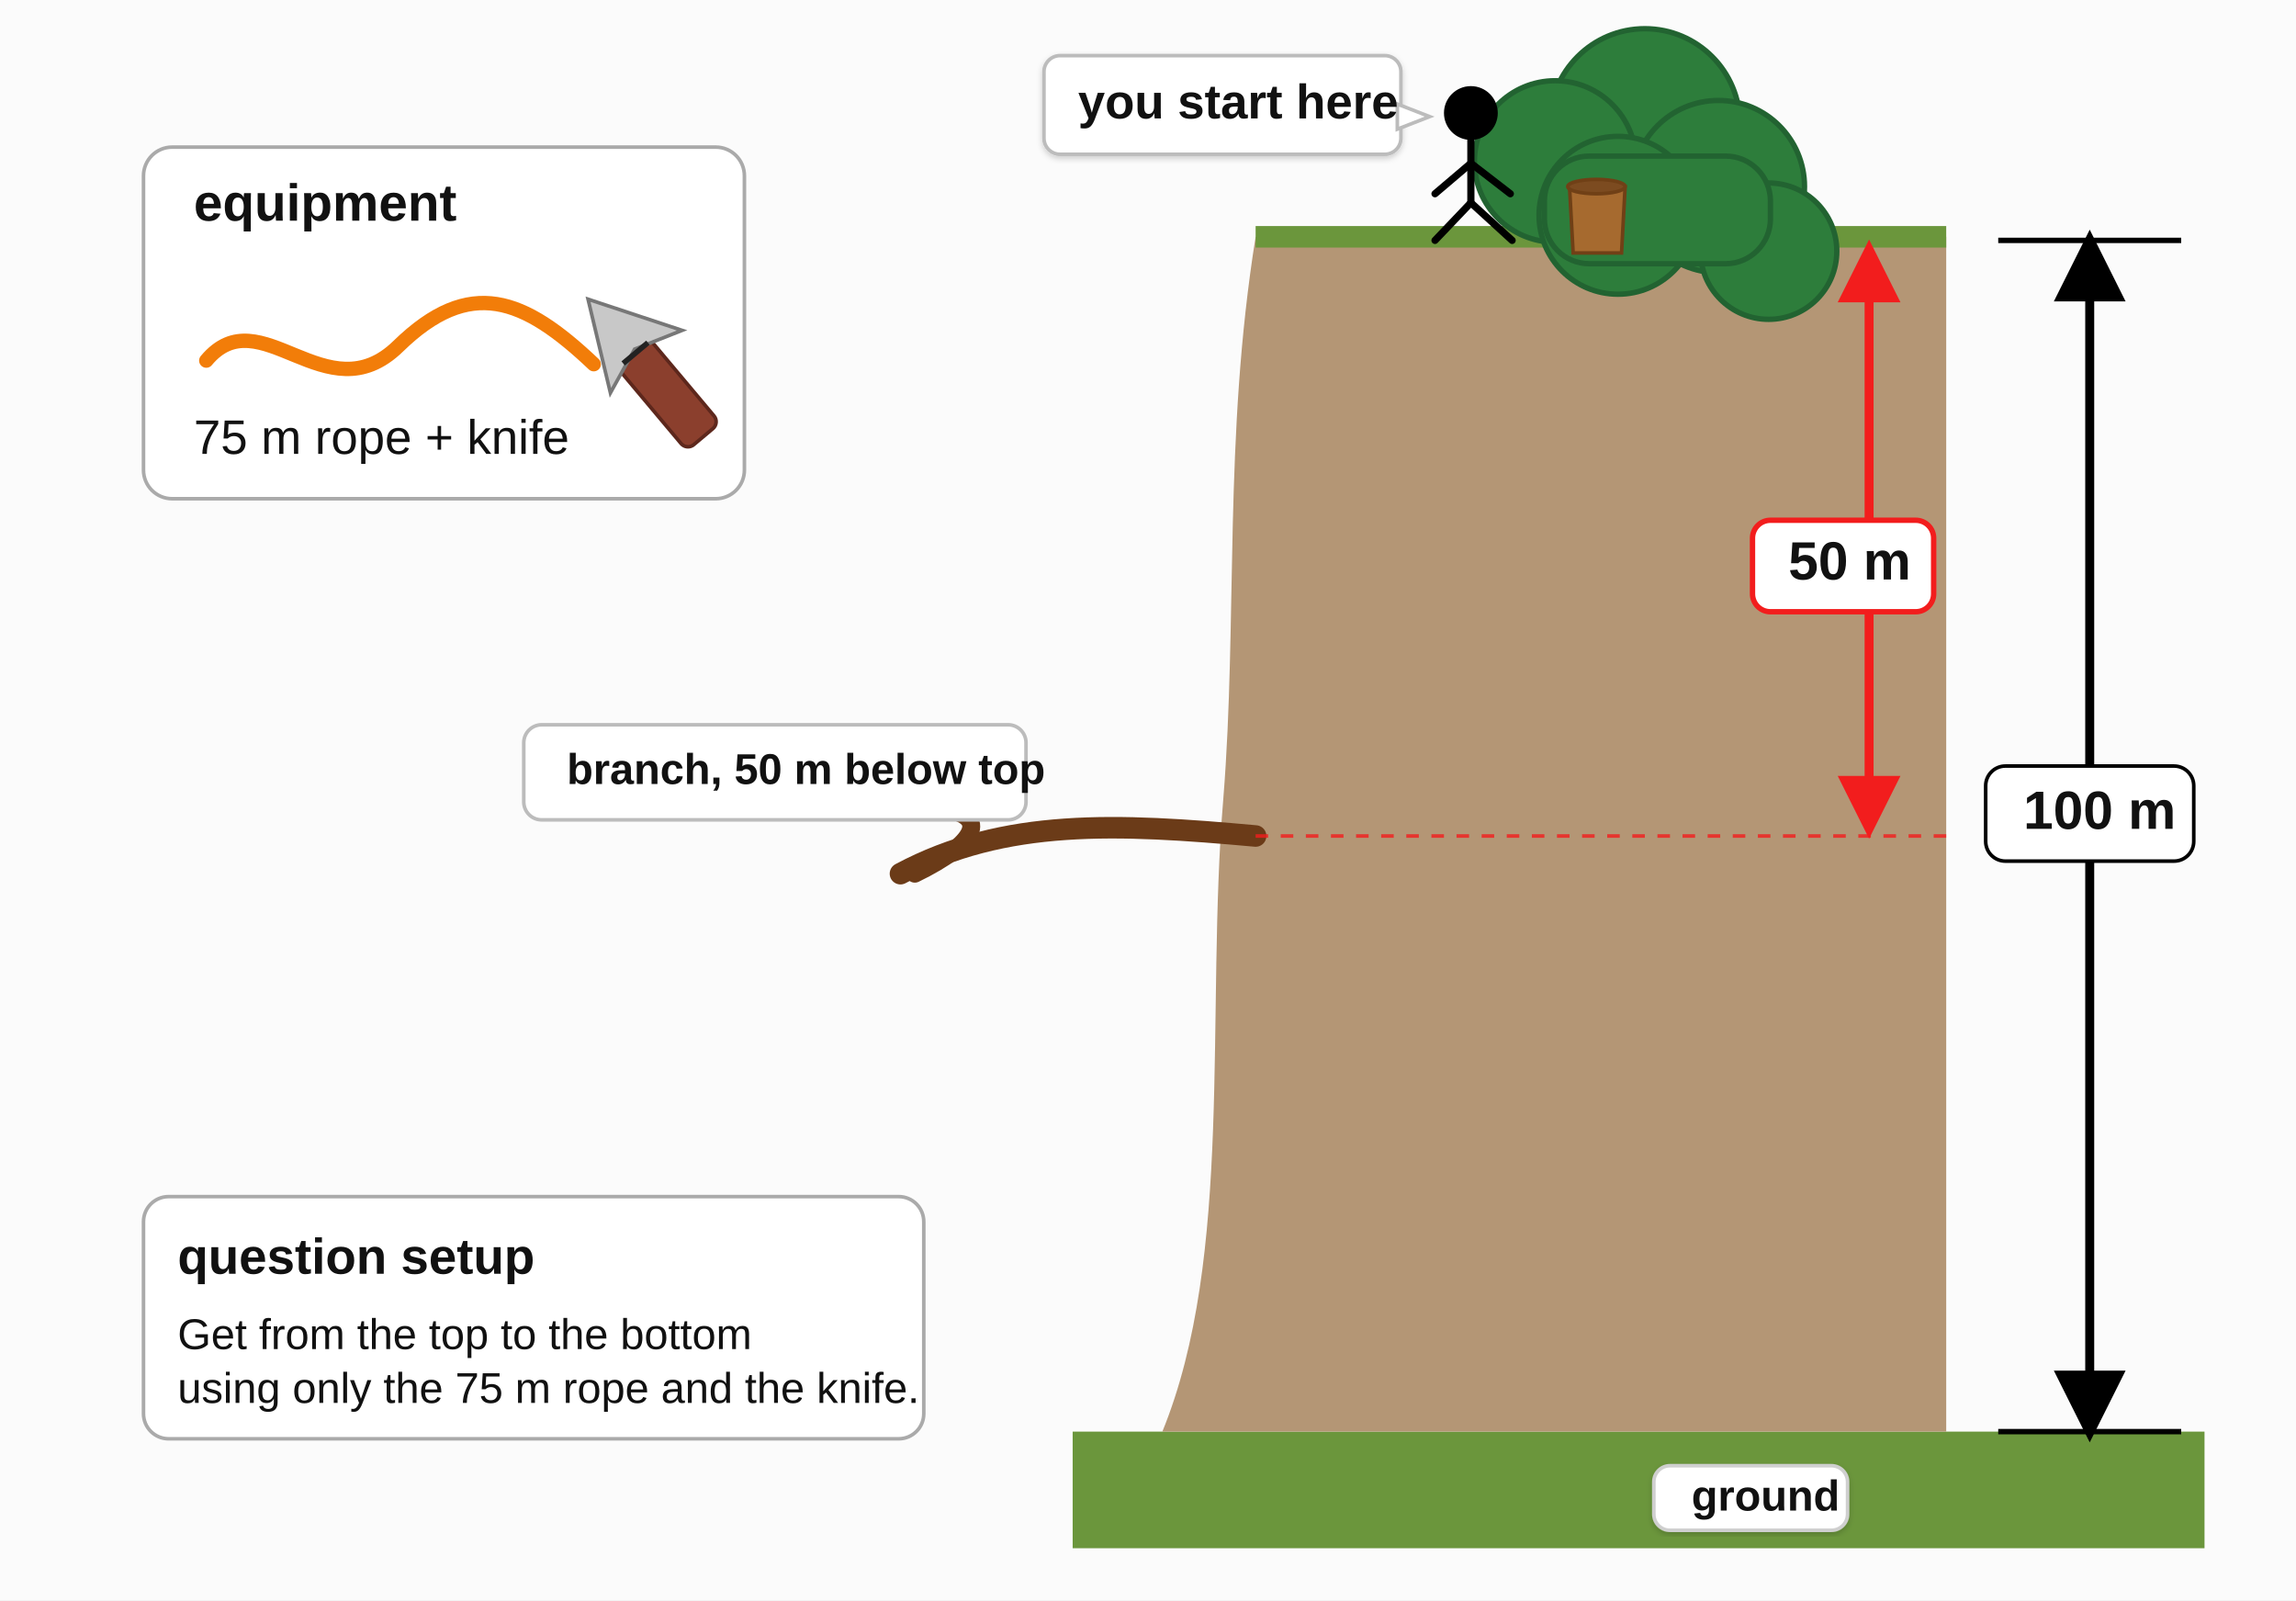
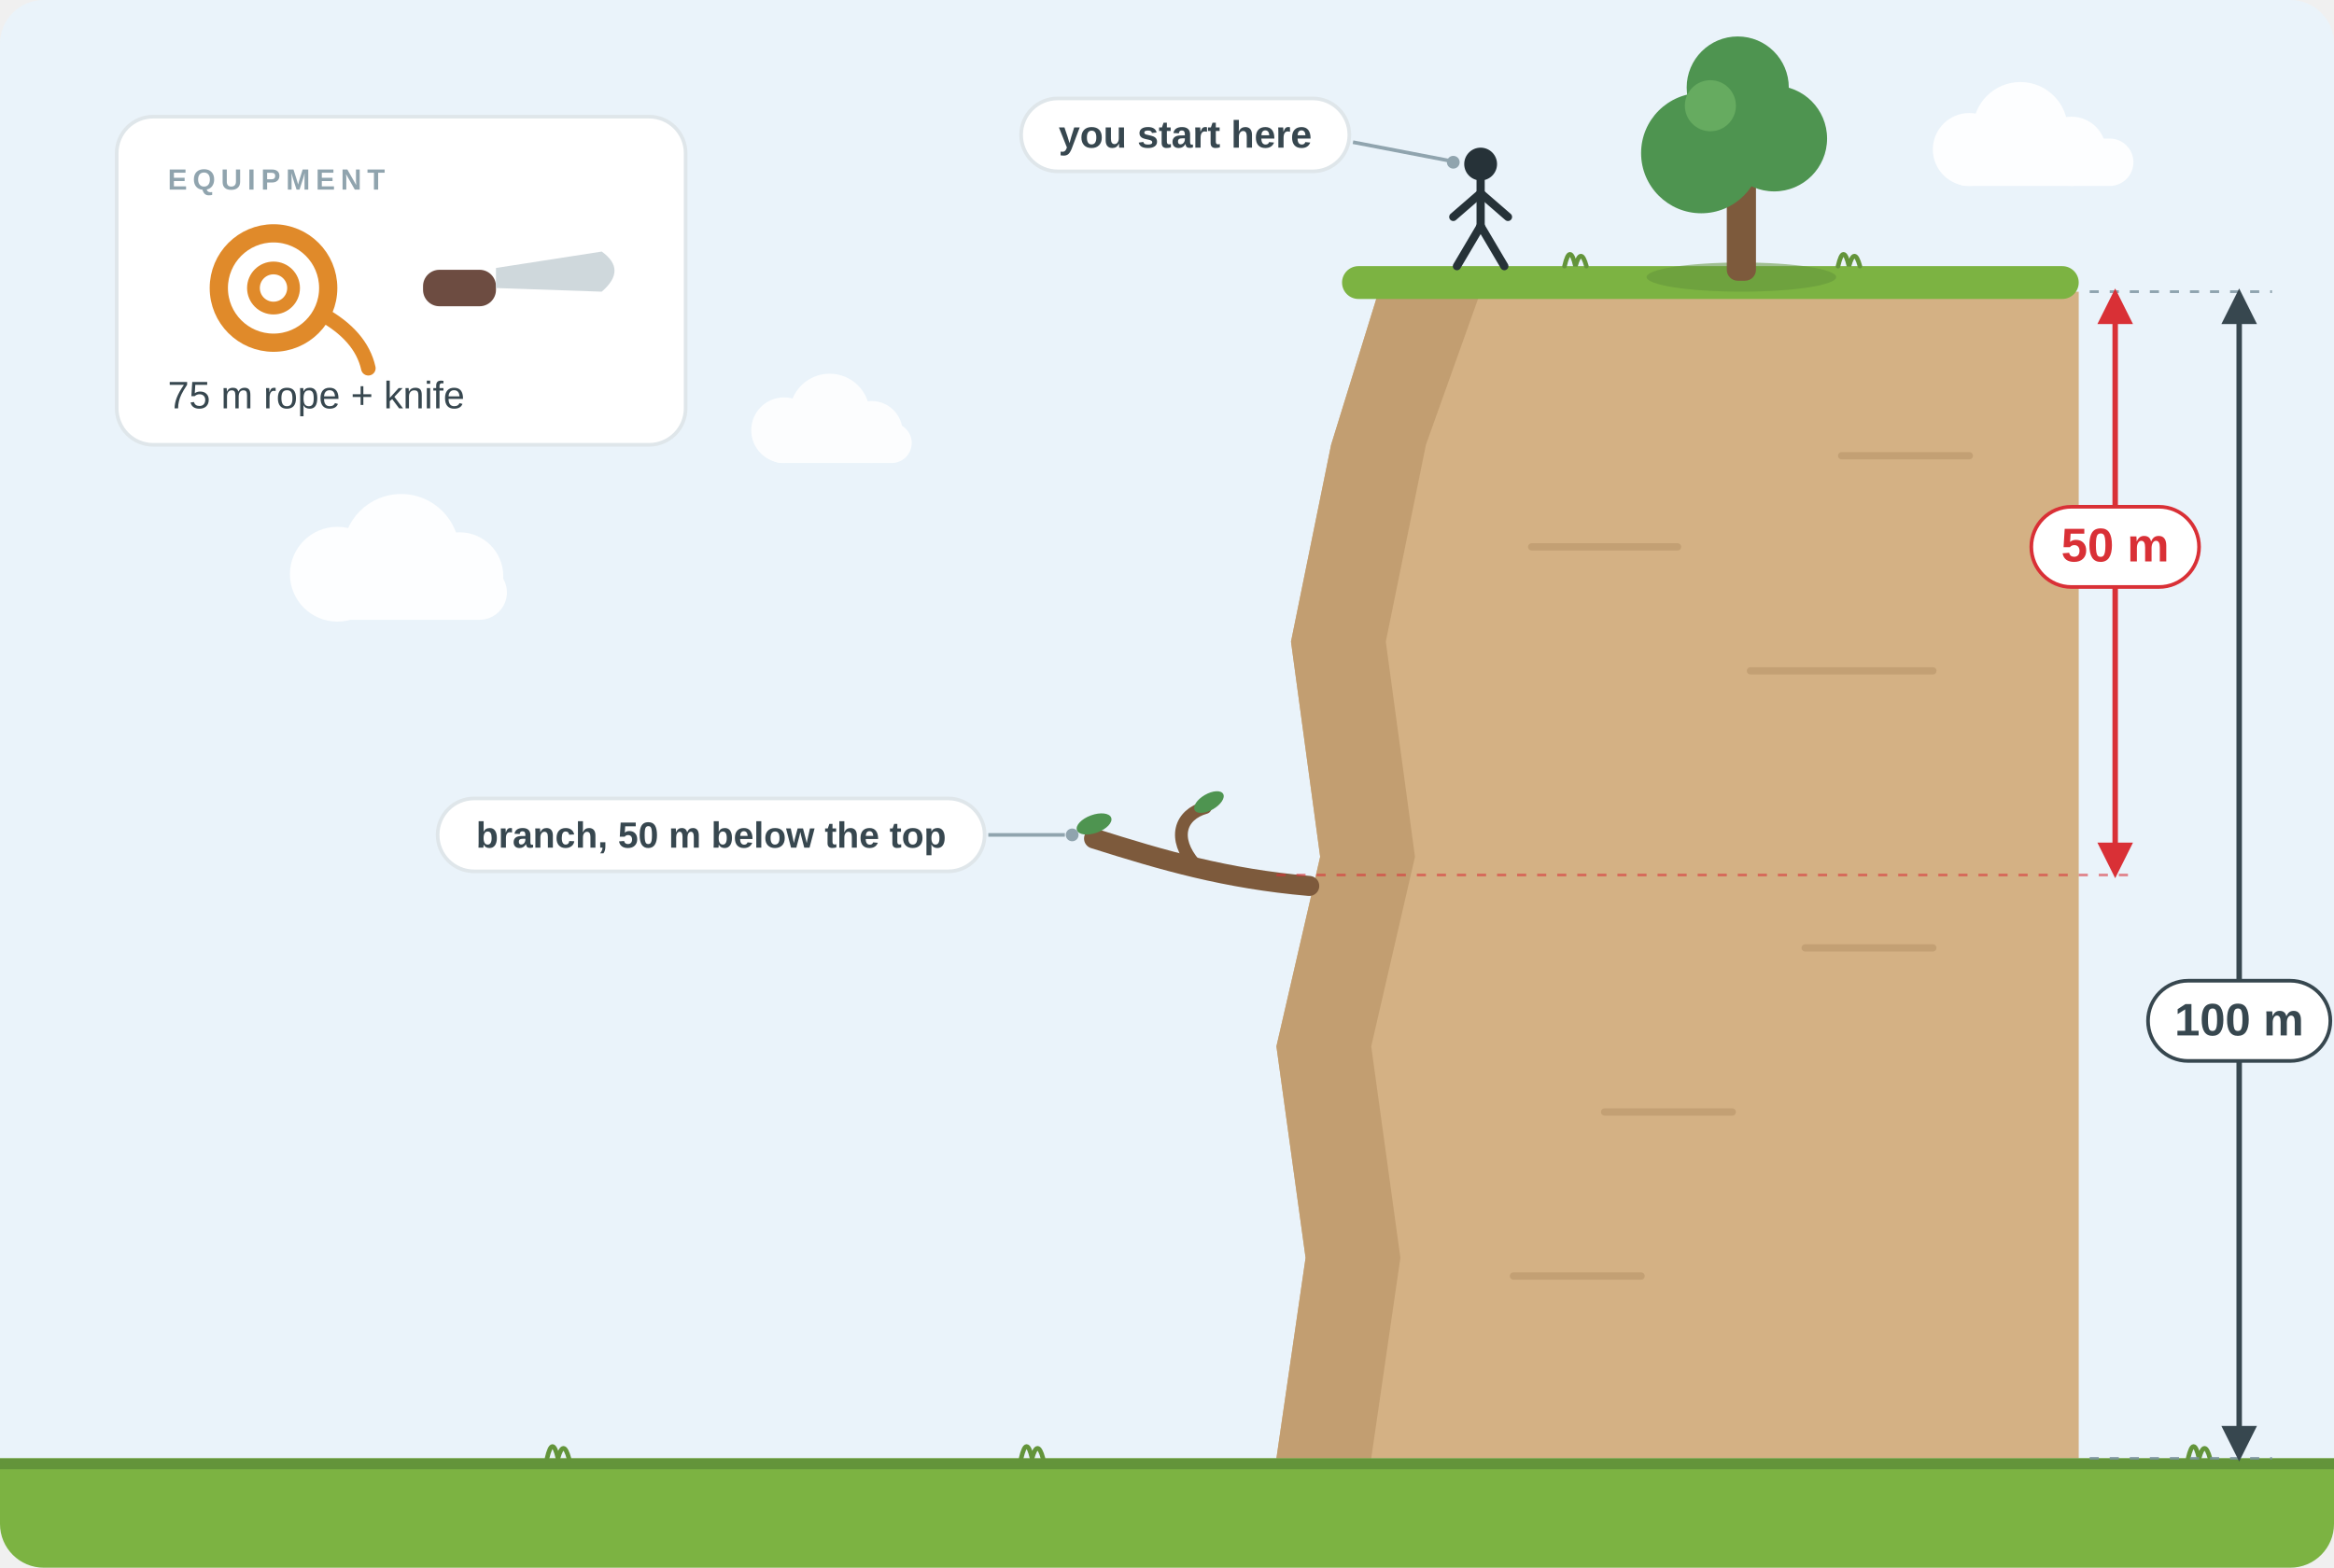
- <svg xmlns="http://www.w3.org/2000/svg" width="1280" height="892" viewBox="0 0 1280 892" role="img" aria-labelledby="title desc">
+ <svg xmlns="http://www.w3.org/2000/svg" width="1280" height="860" viewBox="0 0 1280 860" role="img" aria-labelledby="title desc">
  <defs>
-     <marker id="redArrow" viewBox="0 0 10 10" refX="5" refY="5" markerWidth="7" markerHeight="7" orient="auto-start-reverse">
-       <path d="M 0 0 L 10 5 L 0 10 z" fill="#f21d1d" />
+     <clipPath id="frame">
+       <rect x="0" y="0" width="1280" height="860" rx="24" />
+     </clipPath>
+     <marker id="redArrow" viewBox="0 0 10 10" refX="5" refY="5" markerWidth="6.5" markerHeight="6.5" orient="auto-start-reverse">
+       <path d="M 0 0 L 10 5 L 0 10 z" fill="#d93036" />
    </marker>
-     <marker id="blackArrow" viewBox="0 0 10 10" refX="5" refY="5" markerHeight="8" markerWidth="8" orient="auto-start-reverse">
-       <path d="M 0 0 L 10 5 L 0 10 z" fill="#000" />
+     <marker id="slateArrow" viewBox="0 0 10 10" refX="5" refY="5" markerWidth="6.5" markerHeight="6.5" orient="auto-start-reverse">
+       <path d="M 0 0 L 10 5 L 0 10 z" fill="#37474f" />
    </marker>
-     <filter id="softShadow" x="-10%" y="-10%" width="120%" height="120%">
-       <feDropShadow dx="0" dy="1.5" stdDeviation="1.5" flood-color="#000" flood-opacity="0.18" />
-     </filter>
  </defs>
-   <rect width="1280" height="892" fill="#fbfbfb" />
-   <rect x="80" y="82" width="335" height="196" rx="16" fill="#fff" stroke="#aaa" stroke-width="2" />
-   <text x="108" y="123" font-family="Arial, Helvetica, sans-serif" font-size="29" font-weight="700" fill="#111">equipment</text>
-   <path d="M115 201 C145 165 182 232 222 193 S292 166 331 203" fill="none" stroke="#f27d09" stroke-width="8" stroke-linecap="round" />
-   <g transform="translate(324 170) rotate(-40)">
-     <rect x="-7" y="36" width="24" height="64" rx="5" fill="#8b3f2d" stroke="#5d271c" stroke-width="2" />
-     <path d="M5 0 L34 47 L7 38 L-19 48 Z" fill="#c8c8c8" stroke="#777" stroke-width="2" />
-     <line x1="-3" y1="40" x2="15" y2="40" stroke="#222" stroke-width="3" />
+   <g clip-path="url(#frame)">
+     <rect width="1280" height="860" fill="#eaf3fa" />
+     <g fill="#ffffff" opacity="0.9">
+       <circle cx="185" cy="315" r="26" />
+       <circle cx="220" cy="303" r="32" />
+       <circle cx="252" cy="316" r="24" />
+       <rect x="172" y="310" width="106" height="30" rx="15" />
+     </g>
+     <g fill="#ffffff" opacity="0.85">
+       <circle cx="430" cy="236" r="18" />
+       <circle cx="455" cy="227" r="22" />
+       <circle cx="478" cy="237" r="17" />
+       <rect x="418" y="232" width="82" height="22" rx="11" />
+     </g>
+     <g fill="#ffffff" opacity="0.9">
+       <circle cx="1080" cy="82" r="20" />
+       <circle cx="1108" cy="71" r="26" />
+       <circle cx="1136" cy="83" r="19" />
+       <rect x="1066" y="76" width="104" height="26" rx="13" />
+     </g>
+     <path d="M756 160 L1140 160 L1140 800 L700 800 L716 690 L700 574 L724 470 L708 352 L730 244 Z" fill="#d4b184" />
+     <path d="M756 160 L730 244 L708 352 L724 470 L700 574 L716 690 L700 800 L752 800 L768 690 L752 574 L776 470 L760 352 L782 244 L812 160 Z" fill="#c29e71" />
+     <g stroke="#b28f63" stroke-width="4" stroke-linecap="round" opacity="0.5">
+       <line x1="840" y1="300" x2="920" y2="300" />
+       <line x1="960" y1="368" x2="1060" y2="368" />
+       <line x1="880" y1="610" x2="950" y2="610" />
+       <line x1="1010" y1="250" x2="1080" y2="250" />
+       <line x1="830" y1="700" x2="900" y2="700" />
+       <line x1="990" y1="520" x2="1060" y2="520" />
+     </g>
+     <rect x="0" y="800" width="1280" height="60" fill="#7cb342" />
+     <rect x="0" y="800" width="1280" height="6" fill="#63943a" />
+     <rect x="736" y="146" width="404" height="18" rx="9" fill="#7cb342" />
+     <g stroke="#63943a" stroke-width="2.5" fill="none" stroke-linecap="round">
+       <path d="M858 146 q3 -13 6 0 q3 -11 6 0" />
+       <path d="M1008 146 q3 -13 6 0 q3 -11 6 0" />
+       <path d="M300 800 q3 -13 6 0 q3 -11 6 0" />
+       <path d="M560 800 q3 -13 6 0 q3 -11 6 0" />
+       <path d="M1200 800 q3 -13 6 0 q3 -11 6 0" />
+     </g>
+     <ellipse cx="955" cy="152" rx="52" ry="8" fill="#63943a" opacity="0.55" />
+     <rect x="947" y="92" width="16" height="62" rx="6" fill="#7d5a3c" />
+     <circle cx="933" cy="84" r="33" fill="#4e9450" />
+     <circle cx="973" cy="76" r="29" fill="#4e9450" />
+     <circle cx="953" cy="48" r="28" fill="#4e9450" />
+     <circle cx="938" cy="58" r="14" fill="#66ab60" />
+     <g stroke="#263238" stroke-width="4.5" stroke-linecap="round" fill="none">
+       <circle cx="812" cy="90" r="9" fill="#263238" stroke="none" />
+       <line x1="812" y1="99" x2="812" y2="124" />
+       <line x1="812" y1="106" x2="797" y2="119" />
+       <line x1="812" y1="106" x2="827" y2="119" />
+       <line x1="812" y1="124" x2="799" y2="146" />
+       <line x1="812" y1="124" x2="825" y2="146" />
+     </g>
+     <path d="M718 486 C672 482 638 472 600 460" fill="none" stroke="#7d5a3c" stroke-width="11" stroke-linecap="round" />
+     <path d="M655 474 C643 460 647 447 661 443" fill="none" stroke="#7d5a3c" stroke-width="7" stroke-linecap="round" />
+     <ellipse cx="600" cy="452" rx="10" ry="5" fill="#4e9450" transform="rotate(-20 600 452)" />
+     <ellipse cx="663" cy="440" rx="9" ry="4.5" fill="#4e9450" transform="rotate(-30 663 440)" />
+     <line x1="1146" y1="160" x2="1246" y2="160" stroke="#78909c" stroke-width="1.5" stroke-dasharray="5 6" opacity="0.8" />
+     <line x1="1146" y1="800" x2="1246" y2="800" stroke="#78909c" stroke-width="1.5" stroke-dasharray="5 6" opacity="0.8" />
+     <line x1="700" y1="480" x2="1170" y2="480" stroke="#d93036" stroke-width="1.5" stroke-dasharray="5 6" opacity="0.55" />
+     <line x1="1160" y1="168" x2="1160" y2="472" stroke="#d93036" stroke-width="3" marker-start="url(#redArrow)" marker-end="url(#redArrow)" />
+     <rect x="1114" y="278" width="92" height="44" rx="22" fill="#fff" stroke="#d93036" stroke-width="2" />
+     <text x="1160" y="308" text-anchor="middle" font-family="Arial, Helvetica, sans-serif" font-size="26" font-weight="700" fill="#d93036">50 m</text>
+     <line x1="1228" y1="168" x2="1228" y2="792" stroke="#37474f" stroke-width="3" marker-start="url(#slateArrow)" marker-end="url(#slateArrow)" />
+     <rect x="1178" y="538" width="100" height="44" rx="22" fill="#fff" stroke="#37474f" stroke-width="2" />
+     <text x="1228" y="568" text-anchor="middle" font-family="Arial, Helvetica, sans-serif" font-size="25" font-weight="700" fill="#37474f">100 m</text>
+     <rect x="560" y="54" width="180" height="40" rx="20" fill="#fff" stroke="#dfe6ea" stroke-width="2" />
+     <text x="650" y="81" text-anchor="middle" font-family="Arial, Helvetica, sans-serif" font-size="21" font-weight="700" fill="#37474f">you start here</text>
+     <line x1="742" y1="78" x2="794" y2="88" stroke="#90a4ae" stroke-width="2" />
+     <circle cx="797" cy="89" r="3.5" fill="#90a4ae" />
+     <rect x="240" y="438" width="300" height="40" rx="20" fill="#fff" stroke="#dfe6ea" stroke-width="2" />
+     <text x="390" y="465" text-anchor="middle" font-family="Arial, Helvetica, sans-serif" font-size="20" font-weight="700" fill="#37474f">branch, 50 m below the top</text>
+     <line x1="542" y1="458" x2="584" y2="458" stroke="#90a4ae" stroke-width="2" />
+     <circle cx="588" cy="458" r="3.5" fill="#90a4ae" />
+     <rect x="64" y="64" width="312" height="180" rx="20" fill="#ffffff" stroke="#dfe6ea" stroke-width="2" />
+     <text x="92" y="104" font-family="Arial, Helvetica, sans-serif" font-size="16" font-weight="700" letter-spacing="3" fill="#90a4ae">EQUIPMENT</text>
+     <circle cx="150" cy="158" r="30" fill="none" stroke="#e08a2a" stroke-width="10" />
+     <circle cx="150" cy="158" r="11" fill="none" stroke="#e08a2a" stroke-width="7" />
+     <path d="M176 172 Q198 184 202 202" fill="none" stroke="#e08a2a" stroke-width="8" stroke-linecap="round" />
+     <rect x="232" y="148" width="40" height="20" rx="9" fill="#6d4c41" />
+     <path d="M272 147 L330 138 Q344 148 330 160 L272 158 Z" fill="#cfd8dc" />
+     <text x="92" y="224" font-family="Arial, Helvetica, sans-serif" font-size="21" fill="#37474f">75 m rope + knife</text>
  </g>
-   <text x="108" y="253" font-family="Arial, Helvetica, sans-serif" font-size="27" fill="#111">75 m rope + knife</text>
-   <rect x="80" y="667" width="435" height="135" rx="14" fill="#fff" stroke="#aaa" stroke-width="2" />
-   <text x="99" y="710" font-family="Arial, Helvetica, sans-serif" font-size="28" font-weight="700" fill="#111">question setup</text>
-   <text x="99" y="752" font-family="Arial, Helvetica, sans-serif" font-size="24" fill="#111">Get from the top to the bottom</text>
-   <text x="99" y="782" font-family="Arial, Helvetica, sans-serif" font-size="24" fill="#111">using only the 75 m rope and the knife.</text>
-   <rect x="598" y="798" width="631" height="65" fill="#6b963c" />
-   <path d="M700 132 L1085 132 L1085 798 L648 798 C688 700 672 565 682 445 C690 345 682 244 700 132 Z" fill="#b49675" />
-   <path d="M700 132 L1085 132" stroke="#6b963c" stroke-width="12" stroke-linecap="butt" />
-   <rect x="922" y="817" width="108" height="36" rx="9" fill="#fff" stroke="#cfcfcf" stroke-width="2" filter="url(#softShadow)" />
-   <text x="943" y="842" font-family="Arial, Helvetica, sans-serif" font-size="24" font-weight="700" fill="#111">ground</text>
-   <g fill="#2d7d3b" stroke="#226331" stroke-width="3">
-     <circle cx="917" cy="69" r="53" />
-     <circle cx="867" cy="90" r="45" />
-     <circle cx="958" cy="104" r="48" />
-     <circle cx="902" cy="120" r="44" />
-     <circle cx="986" cy="140" r="38" />
-     <rect x="861" y="87" width="126" height="60" rx="25" />
-   </g>
-   <g>
-     <path d="M875 104 L906 104 L904 141 L877 141 Z" fill="#a66a2f" stroke="#704016" stroke-width="2" />
-     <ellipse cx="890" cy="104" rx="16" ry="4" fill="#7c4b20" stroke="#704016" stroke-width="2" />
-   </g>
-   <g stroke="#000" stroke-width="4" stroke-linecap="round" fill="none">
-     <circle cx="820" cy="63" r="13" fill="#000" />
-     <line x1="820" y1="78" x2="820" y2="113" />
-     <line x1="820" y1="91" x2="800" y2="108" />
-     <line x1="820" y1="91" x2="842" y2="108" />
-     <line x1="820" y1="113" x2="800" y2="134" />
-     <line x1="820" y1="113" x2="843" y2="134" />
-   </g>
-   <rect x="582" y="31" width="199" height="55" rx="9" fill="#fff" stroke="#bcbcbc" stroke-width="2" filter="url(#softShadow)" />
-   <path d="M779 58 L797 65 L779 72 Z" fill="#fff" stroke="#bcbcbc" stroke-width="2" />
-   <text x="601" y="66" font-family="Arial, Helvetica, sans-serif" font-size="27" font-weight="700" fill="#111">you start here</text>
-   <path d="M502 487 C560 456 623 459 700 466" fill="none" stroke="#6b3b18" stroke-width="12" stroke-linecap="round" />
-   <path d="M510 487 C545 470 551 455 527 451" fill="none" stroke="#6b3b18" stroke-width="10" stroke-linecap="round" />
-   <rect x="292" y="404" width="280" height="53" rx="10" fill="#fff" stroke="#bcbcbc" stroke-width="2" />
-   <text x="316" y="437" font-family="Arial, Helvetica, sans-serif" font-size="24" font-weight="700" fill="#111">branch, 50 m below top</text>
-   <line x1="700" y1="466" x2="1085" y2="466" stroke="#f21d1d" stroke-width="2" stroke-dasharray="7 7" opacity="0.8" />
-   <line x1="1042" y1="151" x2="1042" y2="450" stroke="#f21d1d" stroke-width="5" marker-start="url(#redArrow)" marker-end="url(#redArrow)" />
-   <rect x="977" y="290" width="101" height="51" rx="10" fill="#fff" stroke="#f21d1d" stroke-width="3" />
-   <text x="997" y="323" font-family="Arial, Helvetica, sans-serif" font-size="30" font-weight="700" fill="#111">50 m</text>
-   <line x1="1114" y1="134" x2="1216" y2="134" stroke="#000" stroke-width="3" />
-   <line x1="1114" y1="798" x2="1216" y2="798" stroke="#000" stroke-width="3" />
-   <line x1="1165" y1="148" x2="1165" y2="784" stroke="#000" stroke-width="5" marker-start="url(#blackArrow)" marker-end="url(#blackArrow)" />
-   <rect x="1107" y="427" width="116" height="53" rx="11" fill="#fff" stroke="#000" stroke-width="2" />
-   <text x="1128" y="462" font-family="Arial, Helvetica, sans-serif" font-size="30" font-weight="700" fill="#111">100 m</text>
</svg>
